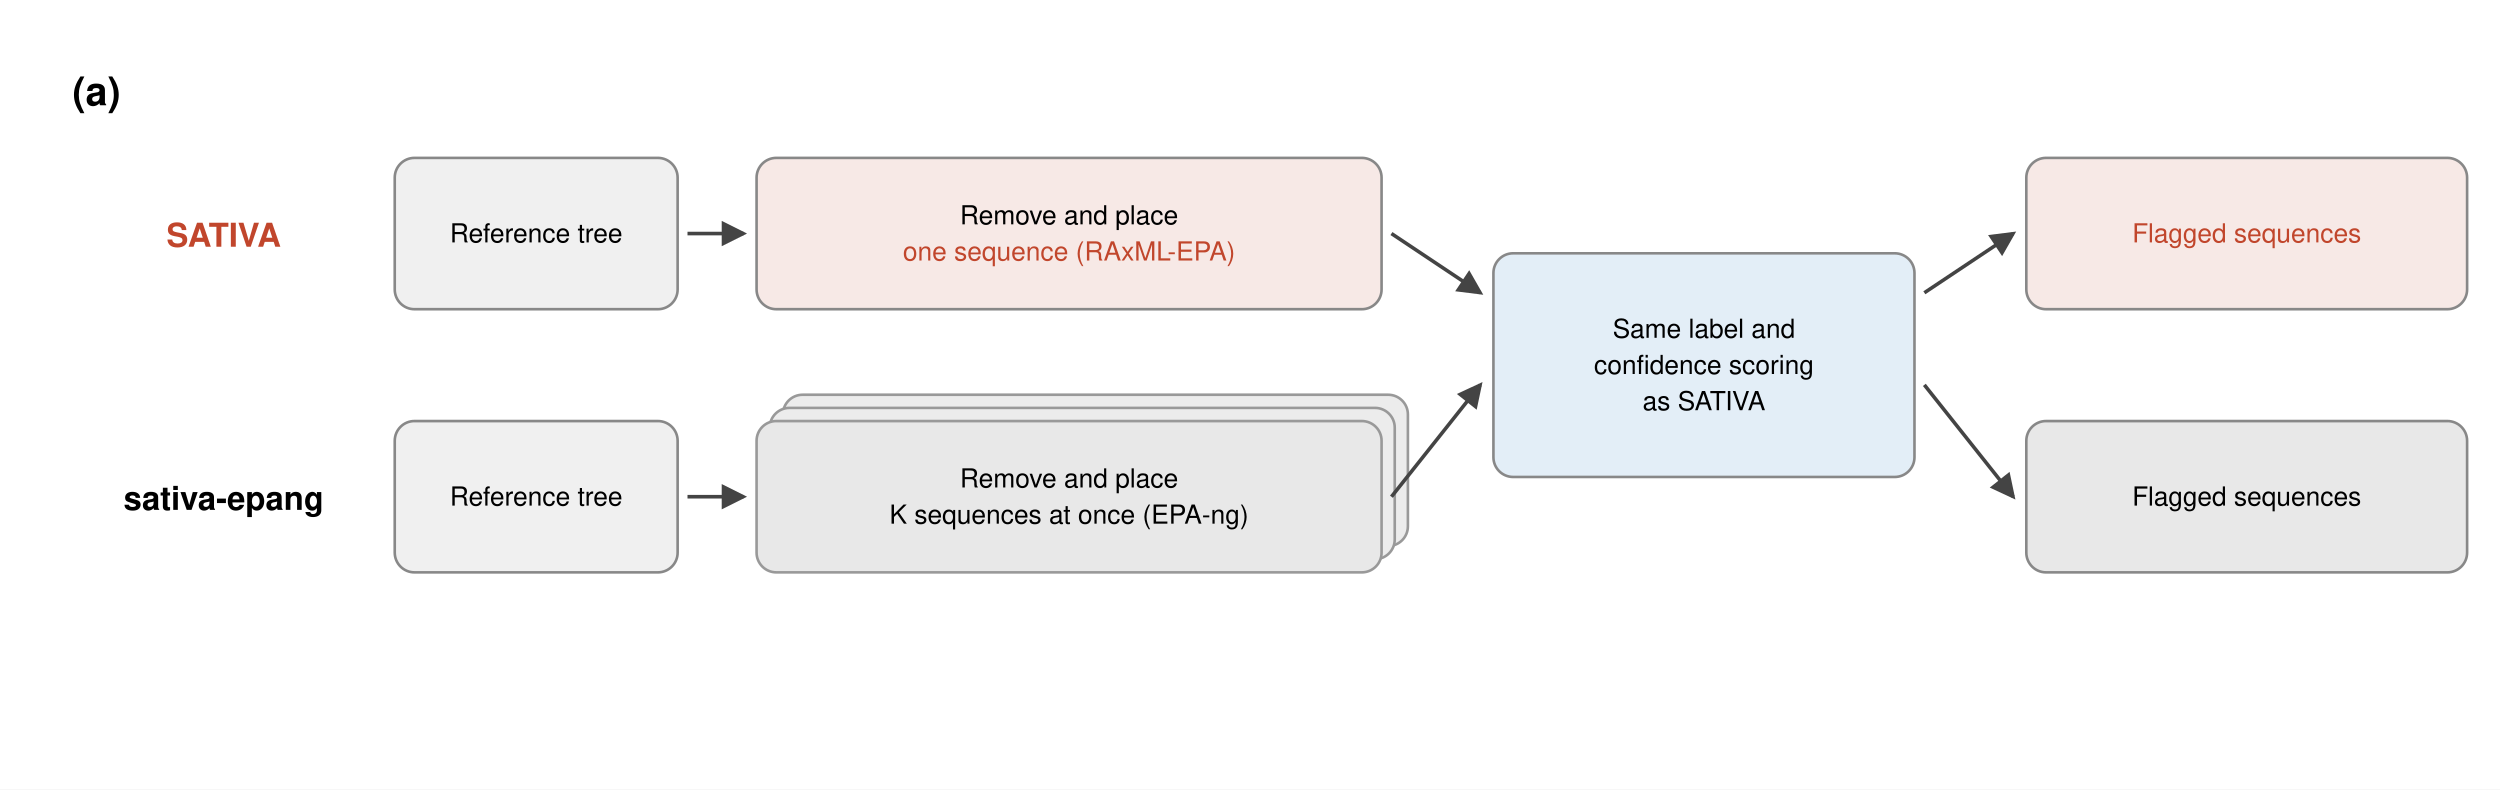
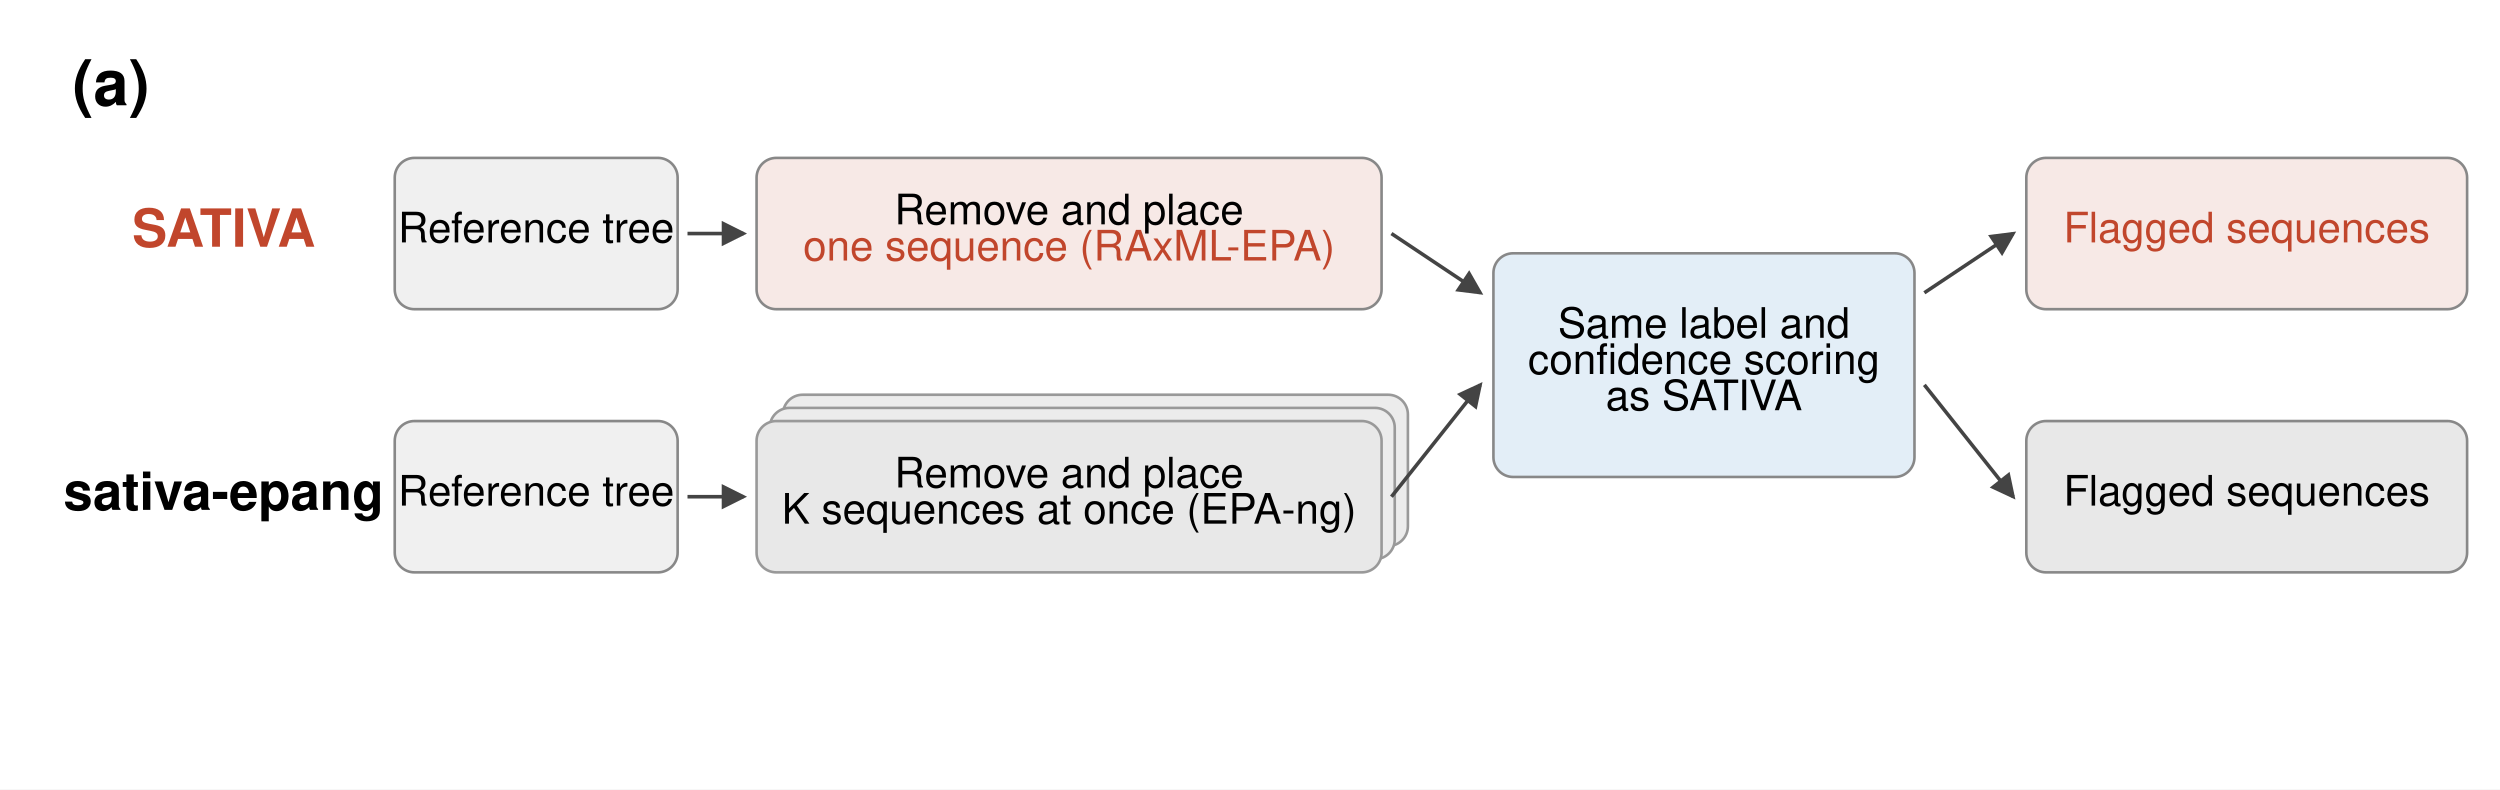
<svg xmlns="http://www.w3.org/2000/svg" width="760" height="240" viewBox="0 0 760 240" font-family="Helvetica,Arial,sans-serif">
  <rect width="760" height="240" fill="#fff" />
  <defs>
    <marker id="head" markerWidth="7" markerHeight="7" refX="6" refY="3.5" orient="auto">
      <path d="M0,0 L7,3.5 L0,7 z" fill="#444" />
    </marker>
  </defs>
-   <text x="22.0" y="32.0" font-size="12" fill="#000" font-weight="bold" text-anchor="start">(a)</text>
-   <text x="68.0" y="75.0" font-size="10" fill="#c1462c" font-weight="bold" text-anchor="middle">SATIVA</text>
-   <text x="68.0" y="155.0" font-size="10" fill="#000000" font-weight="bold" text-anchor="middle">sativa-epang</text>
+   <text x="22.0" y="32.0" font-size="19.2" fill="#000" font-weight="bold" text-anchor="start">(a)</text>
+   <text x="68.0" y="75.0" font-size="16.0" fill="#c1462c" font-weight="bold" text-anchor="middle">SATIVA</text>
+   <text x="68.0" y="155.0" font-size="16.0" fill="#000000" font-weight="bold" text-anchor="middle">sativa-epang</text>
  <rect x="120" y="48" width="86" height="46" rx="6" fill="#f0f0f0" stroke="#888" stroke-width="0.8" />
-   <text x="163.0" y="73.7" font-size="8" fill="#000" font-weight="normal" text-anchor="middle">Reference tree</text>
+   <text x="163.0" y="73.7" font-size="12.8" fill="#000" font-weight="normal" text-anchor="middle">Reference tree</text>
  <rect x="120" y="128" width="86" height="46" rx="6" fill="#f0f0f0" stroke="#888" stroke-width="0.8" />
-   <text x="163.0" y="153.7" font-size="8" fill="#000" font-weight="normal" text-anchor="middle">Reference tree</text>
+   <text x="163.0" y="153.7" font-size="12.8" fill="#000" font-weight="normal" text-anchor="middle">Reference tree</text>
  <rect x="230" y="48" width="190" height="46" rx="6" fill="#f7e9e6" stroke="#888" stroke-width="0.8" />
-   <text x="325.0" y="68.2" font-size="8" fill="#000" font-weight="normal" text-anchor="middle">Remove and place</text>
-   <text x="325.0" y="79.2" font-size="8" fill="#c1462c" font-weight="normal" text-anchor="middle">one sequence (RAxML-EPA)</text>
+   <text x="325.0" y="68.2" font-size="12.8" fill="#000" font-weight="normal" text-anchor="middle">Remove and place</text>
+   <text x="325.0" y="79.2" font-size="12.8" fill="#c1462c" font-weight="normal" text-anchor="middle">one sequence (RAxML-EPA)</text>
  <rect x="238" y="120" width="190" height="46" rx="6" fill="#ececec" stroke="#999" stroke-width="0.8" />
  <rect x="234" y="124" width="190" height="46" rx="6" fill="#ececec" stroke="#999" stroke-width="0.8" />
  <rect x="230" y="128" width="190" height="46" rx="6" fill="#e8e8e8" stroke="#999" stroke-width="0.8" />
-   <text x="325.0" y="148.2" font-size="8" fill="#000" font-weight="normal" text-anchor="middle">Remove and place</text>
-   <text x="325.0" y="159.2" font-size="8" fill="#000000" font-weight="normal" text-anchor="middle">K sequences at once (EPA-ng)</text>
+   <text x="325.0" y="148.2" font-size="12.8" fill="#000" font-weight="normal" text-anchor="middle">Remove and place</text>
+   <text x="325.0" y="159.2" font-size="12.8" fill="#000000" font-weight="normal" text-anchor="middle">K sequences at once (EPA-ng)</text>
  <rect x="454" y="77.0" width="128" height="68" rx="6" fill="#e3eef7" stroke="#888" stroke-width="0.8" />
-   <text x="518.0" y="102.7" font-size="8" fill="#000" font-weight="normal" text-anchor="middle">Same label and</text>
-   <text x="518.0" y="113.7" font-size="8" fill="#000" font-weight="normal" text-anchor="middle">confidence scoring</text>
-   <text x="518.0" y="124.7" font-size="8" fill="#000" font-weight="normal" text-anchor="middle">as SATIVA</text>
+   <text x="518.0" y="102.7" font-size="12.8" fill="#000" font-weight="normal" text-anchor="middle">Same label and</text>
+   <text x="518.0" y="113.7" font-size="12.8" fill="#000" font-weight="normal" text-anchor="middle">confidence scoring</text>
+   <text x="518.0" y="124.7" font-size="12.8" fill="#000" font-weight="normal" text-anchor="middle">as SATIVA</text>
  <rect x="616" y="48" width="134" height="46" rx="6" fill="#f7e9e6" stroke="#888" stroke-width="0.8" />
-   <text x="683.0" y="73.7" font-size="8" fill="#c1462c" font-weight="normal" text-anchor="middle">Flagged sequences</text>
+   <text x="683.0" y="73.7" font-size="12.8" fill="#c1462c" font-weight="normal" text-anchor="middle">Flagged sequences</text>
  <rect x="616" y="128" width="134" height="46" rx="6" fill="#e8e8e8" stroke="#888" stroke-width="0.8" />
-   <text x="683.0" y="153.7" font-size="8" fill="#000000" font-weight="normal" text-anchor="middle">Flagged sequences</text>
+   <text x="683.0" y="153.7" font-size="12.8" fill="#000000" font-weight="normal" text-anchor="middle">Flagged sequences</text>
  <line x1="209.0" y1="71.0" x2="226.0" y2="71.0" stroke="#444" stroke-width="1.1" marker-end="url(#head)" />
  <line x1="423.0" y1="71.0" x2="450.0" y2="89.0" stroke="#444" stroke-width="1.1" marker-end="url(#head)" />
  <line x1="585.0" y1="89.0" x2="612.0" y2="71.0" stroke="#444" stroke-width="1.1" marker-end="url(#head)" />
  <line x1="209.0" y1="151.0" x2="226.0" y2="151.0" stroke="#444" stroke-width="1.1" marker-end="url(#head)" />
  <line x1="423.0" y1="151.0" x2="450.0" y2="117.0" stroke="#444" stroke-width="1.1" marker-end="url(#head)" />
  <line x1="585.0" y1="117.0" x2="612.0" y2="151.0" stroke="#444" stroke-width="1.1" marker-end="url(#head)" />
</svg>
